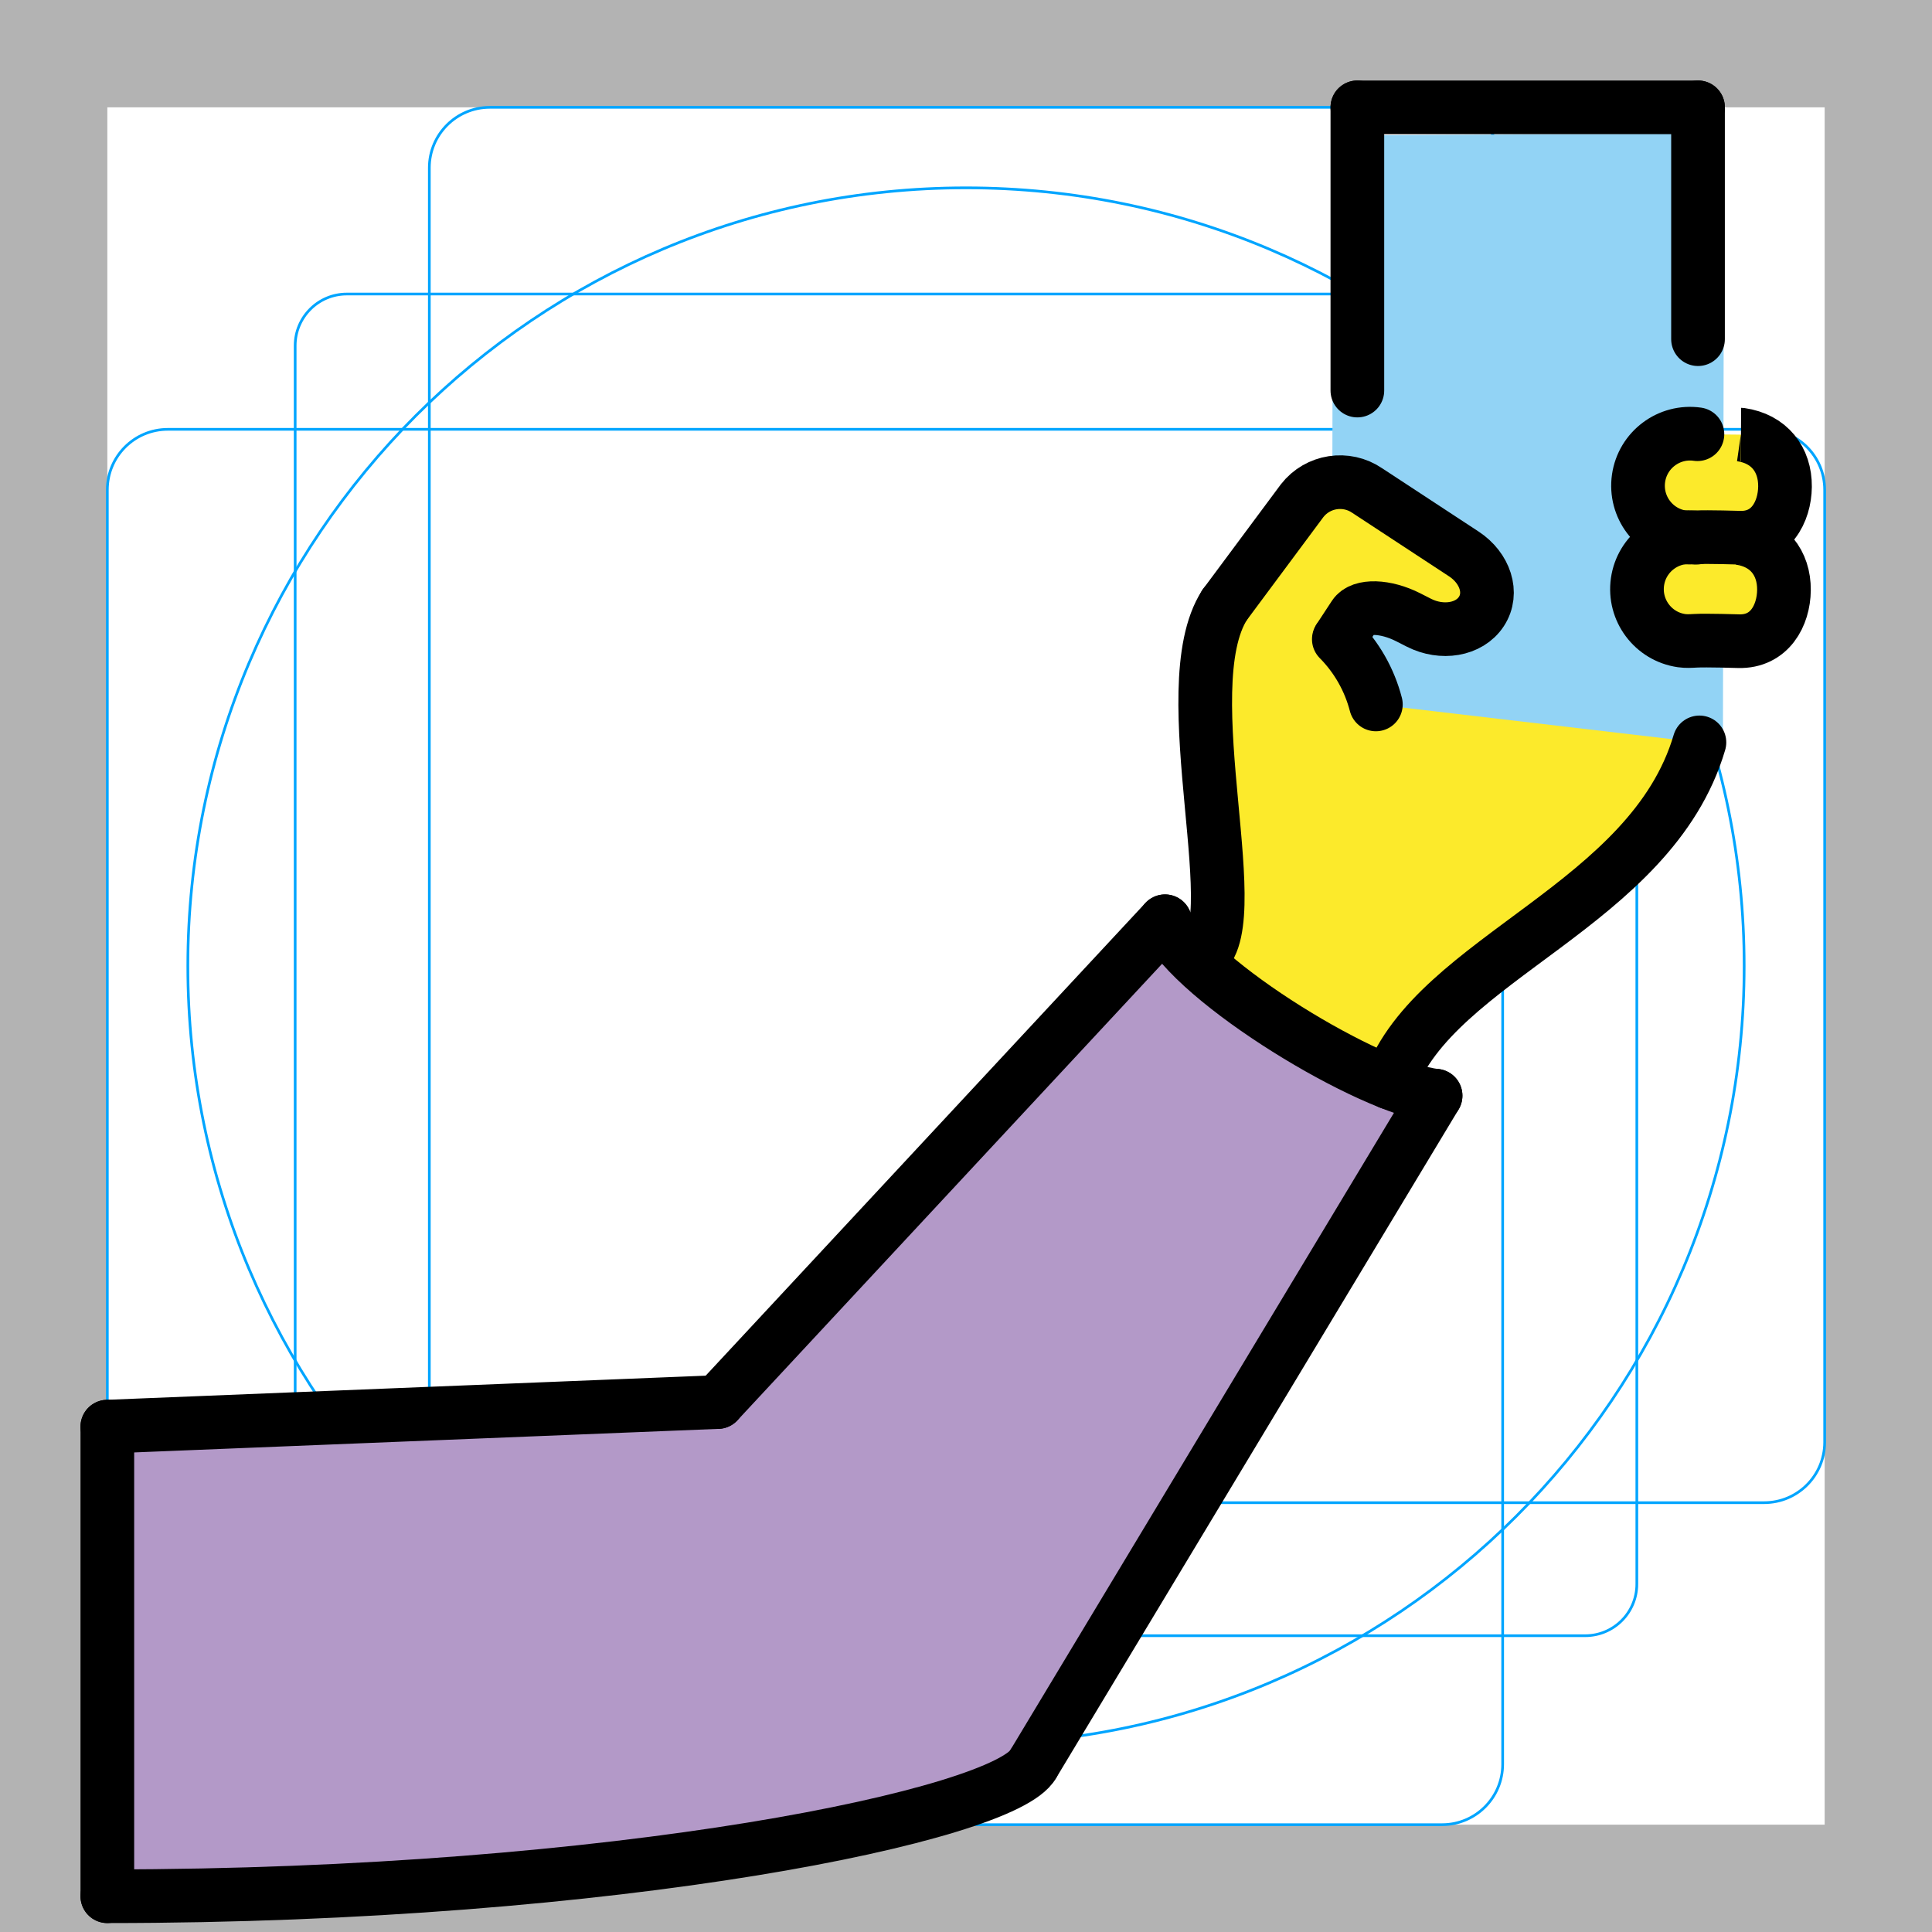
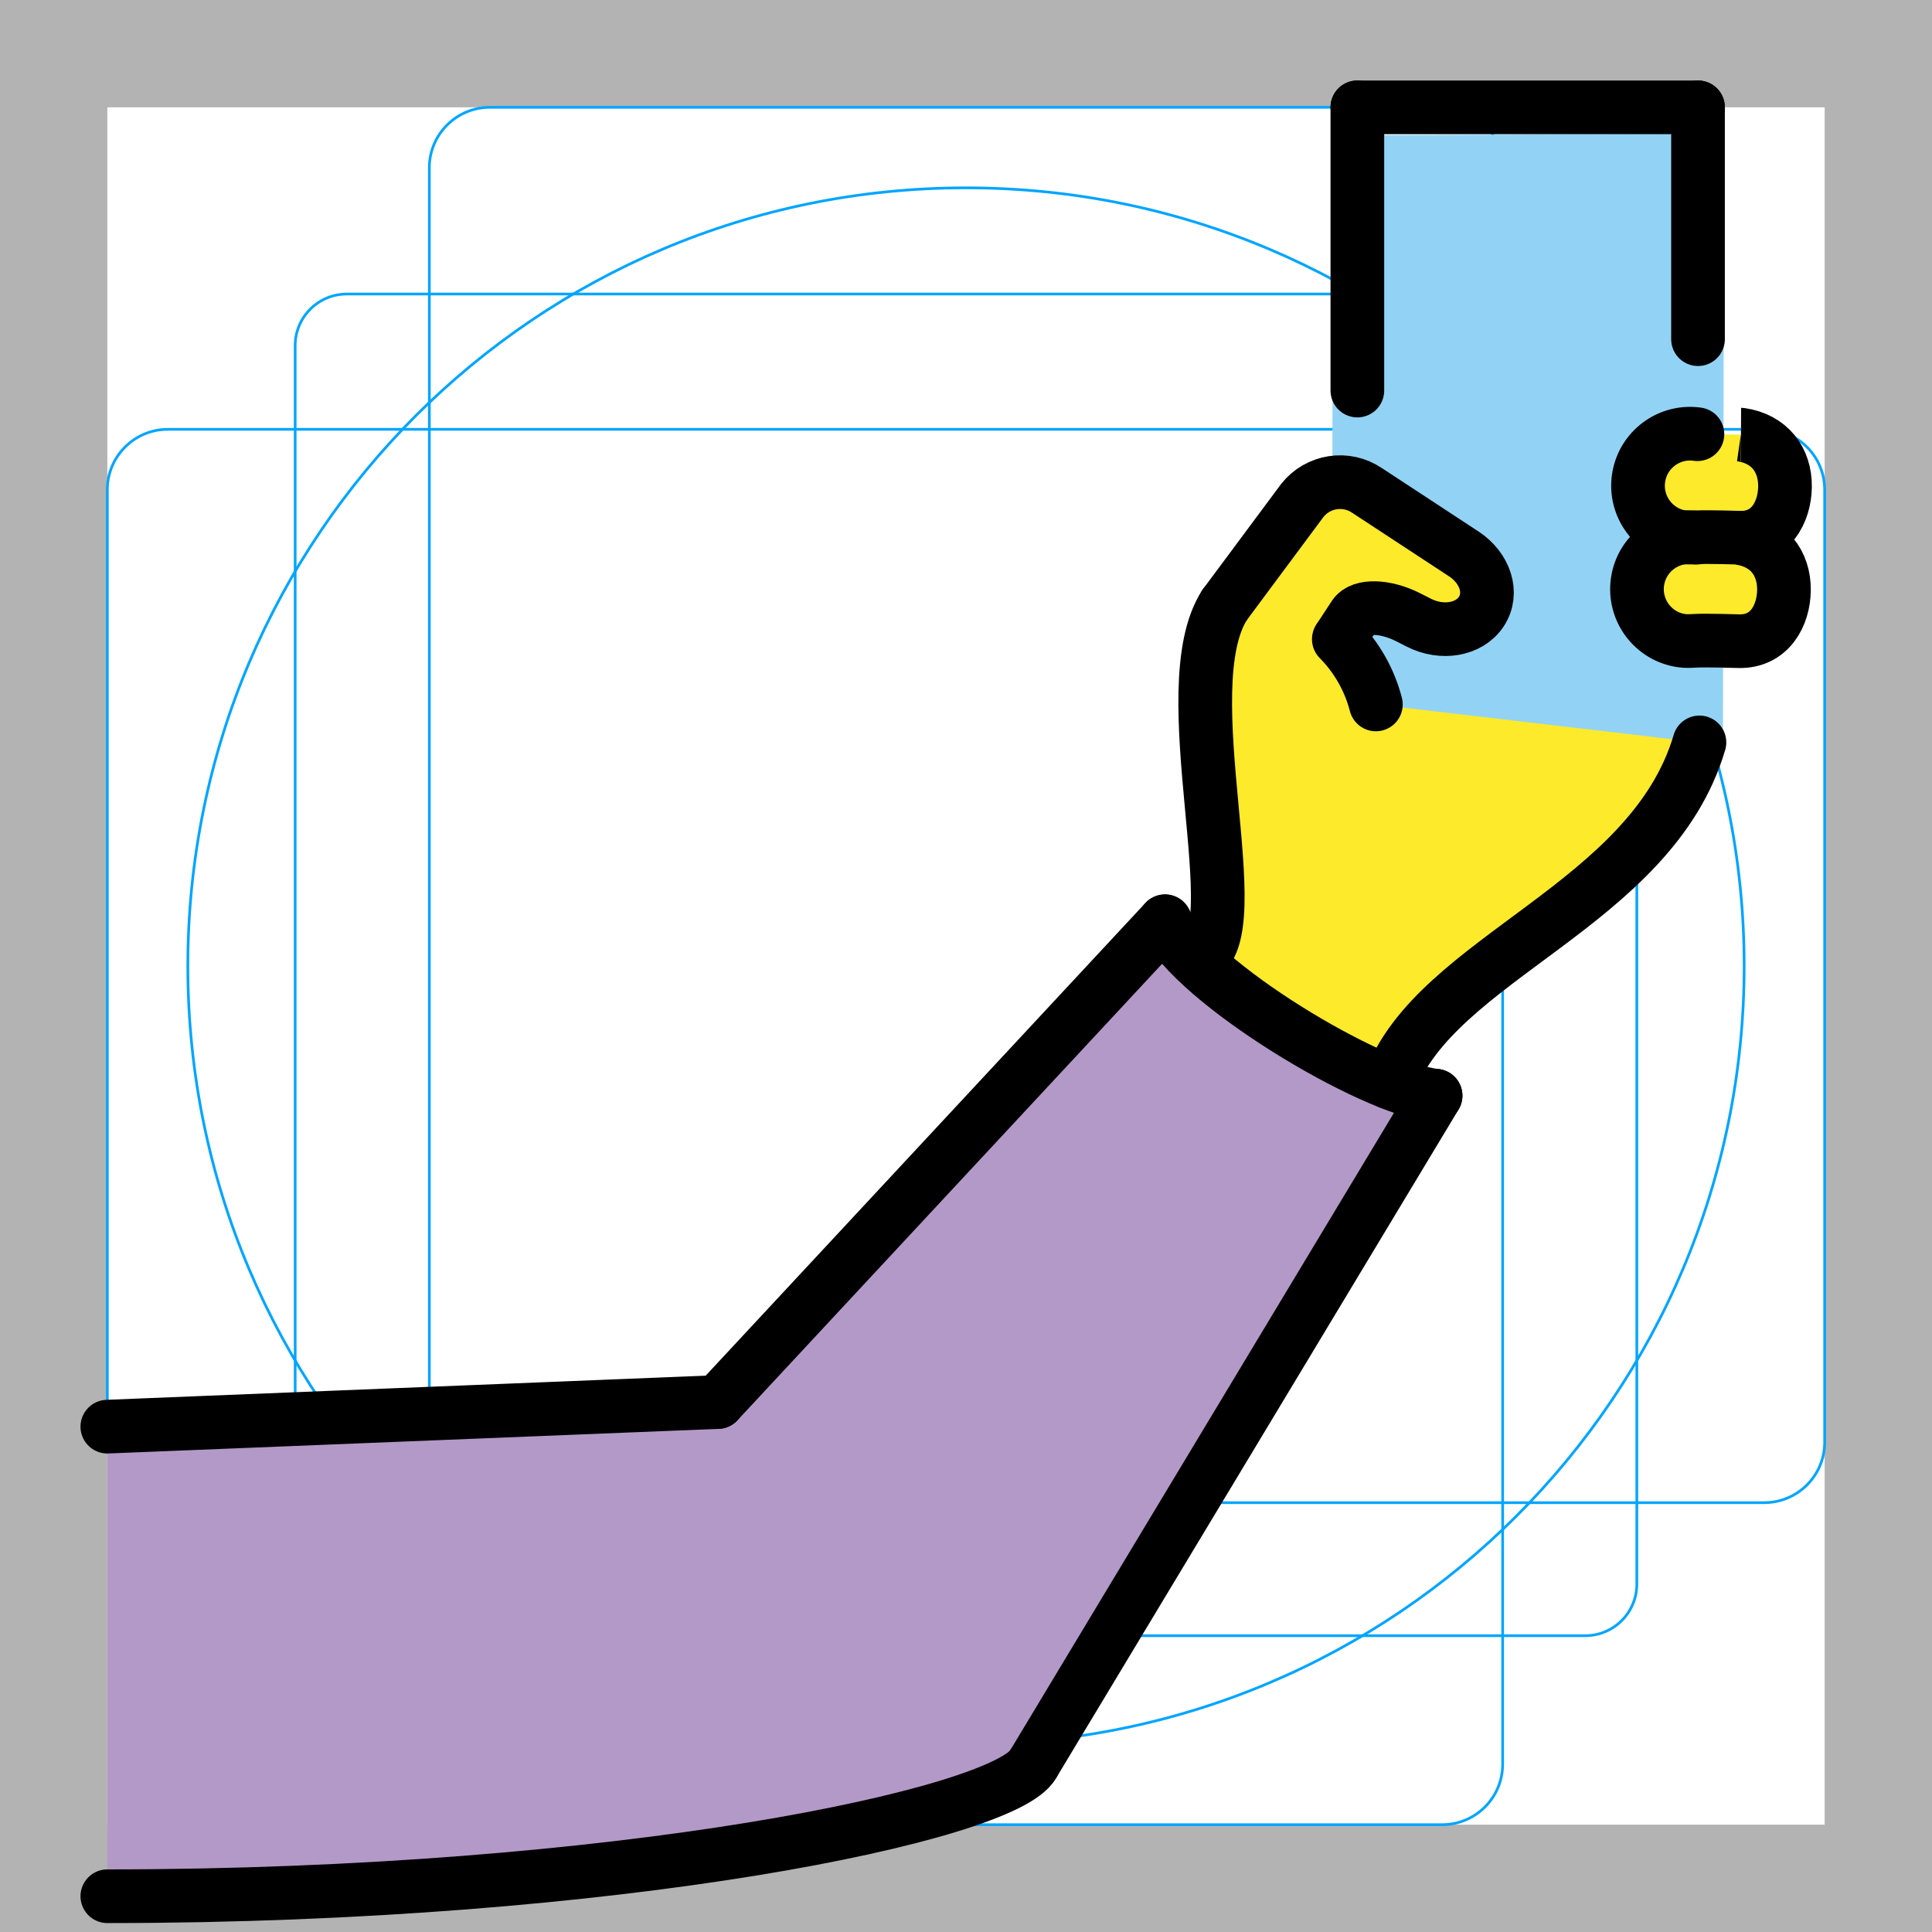
<svg xmlns="http://www.w3.org/2000/svg" id="emoji" viewBox="0 0 72 72" version="1.1">
+   <defs id="defs20" />
  <g id="grid">
-     <path fill="#B3B3B3" d="M68,4v64H4V4H68 M72,0H0v72h72V0z" />
-     <path fill="none" stroke="#00A5FF" stroke-miterlimit="10" stroke-width="0.1" d="M12.923,10.958h46.154 c1.062,0,1.923,0.861,1.923,1.923v0v46.154c0,1.062-0.861,1.923-1.923,1.923H12.923 c-1.062,0-1.923-0.861-1.923-1.923l0,0V12.881C11,11.819,11.861,10.958,12.923,10.958L12.923,10.958z" />
-     <path fill="none" stroke="#00A5FF" stroke-miterlimit="10" stroke-width="0.1" d="M18.254,4h35.493C54.991,4,56,5.009,56,6.254 v59.493C56,66.991,54.991,68,53.746,68H18.254C17.009,68,16,66.991,16,65.746V6.254C16,5.009,17.009,4,18.254,4z" />
-     <path fill="none" stroke="#00A5FF" stroke-miterlimit="10" stroke-width="0.1" d="M68,18.254v35.493 C68,54.991,66.991,56,65.746,56H6.254C5.009,56,4,54.991,4,53.746V18.254C4,17.009,5.009,16,6.254,16h59.493 C66.991,16,68,17.009,68,18.254z" />
-     <circle cx="36" cy="36" r="29" fill="none" stroke="#00A5FF" stroke-miterlimit="10" stroke-width="0.1" />
+     <path fill="#B3B3B3" d="M68,4v64H4V4H68 M72,0H0v72h72V0z" id="path1" />
+     <path fill="none" stroke="#00A5FF" stroke-miterlimit="10" stroke-width="0.1" d="M12.923,10.958h46.154 c1.062,0,1.923,0.861,1.923,1.923v0v46.154c0,1.062-0.861,1.923-1.923,1.923H12.923 c-1.062,0-1.923-0.861-1.923-1.923l0,0V12.881C11,11.819,11.861,10.958,12.923,10.958L12.923,10.958z" id="path2" />
+     <path fill="none" stroke="#00A5FF" stroke-miterlimit="10" stroke-width="0.1" d="M18.254,4h35.493C54.991,4,56,5.009,56,6.254 v59.493C56,66.991,54.991,68,53.746,68H18.254C17.009,68,16,66.991,16,65.746V6.254C16,5.009,17.009,4,18.254,4z" id="path3" />
+     <path fill="none" stroke="#00A5FF" stroke-miterlimit="10" stroke-width="0.1" d="M68,18.254v35.493 C68,54.991,66.991,56,65.746,56H6.254C5.009,56,4,54.991,4,53.746V18.254C4,17.009,5.009,16,6.254,16h59.493 C66.991,16,68,17.009,68,18.254z" id="path4" />
+     <circle cx="36" cy="36" r="29" fill="none" stroke="#00A5FF" stroke-miterlimit="10" stroke-width="0.1" id="circle4" />
  </g>
  <g id="color">
-     <path fill="#B399C8" d="M4,70.667v-17.5L26.75,52.25l16.667-17.917c1.083,2.292,7.667,6.25,10.083,6.5L38.5,65.75 C37.458,67.625,23.069,70.667,4,70.667z" />
-     <polyline fill="#92D3F5" points="64.208,27.896 64.25,4.971 49.676,5.049 49.637,26.4" />
+     <path fill="#B399C8" d="M4,70.667v-17.5L26.75,52.25l16.667-17.917c1.083,2.292,7.667,6.25,10.083,6.5L38.5,65.75 C37.458,67.625,23.069,70.667,4,70.667z" id="path5" />
+     <polyline fill="#92D3F5" points="64.208,27.896 64.25,4.971 49.676,5.049 49.637,26.4" id="polyline5" />
  </g>
  <g id="hair" />
  <g id="skin">
-     <path fill="#FCEA2B" d="M64.837,20.054c1.06,0.152,1.656,0.925,1.646,1.938c-0.01,0.947-0.537,1.932-1.684,1.903 c0,0-1.215-0.038-1.619-0.015c-0.171,0.01-0.343,0.019-0.512-0.005c-1.06-0.152-1.795-1.135-1.643-2.194 s1.135-1.795,2.194-1.643C63.218,20.038,64.837,20.054,64.837,20.054z" />
-     <path fill="#FCEA2B" d="M64.876,16.198c1.06,0.152,1.656,0.925,1.646,1.938c-0.01,0.947-0.537,1.932-1.684,1.903 c0,0-1.215-0.038-1.619-0.015c-0.171,0.01-0.343,0.019-0.512-0.005c-1.06-0.152-1.795-1.135-1.643-2.194 s1.135-1.795,2.194-1.643C63.257,16.182,64.876,16.198,64.876,16.198z" />
-     <path fill="#FCEA2B" d="M51.275,26.252c-0.237-0.918-0.714-1.756-1.381-2.43l0.025-0.039l0.551-0.84 c0.26-0.396,1.164-0.369,2.008,0.06l0.405,0.206c0.845,0.429,1.869,0.273,2.323-0.419 c0.454-0.692,0.14-1.625-0.652-2.145l-3.6-2.362c-0.782-0.536-1.846-0.371-2.428,0.377l-2.885,3.882 c-2.015,3.126,1.026,12.251-0.974,13.146c1.654,1.553,3.208,2.729,7.128,4.66 c1.705-4.66,9.747-6.598,11.539-12.681" />
+     <path fill="#FCEA2B" d="M64.837,20.054c1.06,0.152,1.656,0.925,1.646,1.938c-0.01,0.947-0.537,1.932-1.684,1.903 c0,0-1.215-0.038-1.619-0.015c-0.171,0.01-0.343,0.019-0.512-0.005c-1.06-0.152-1.795-1.135-1.643-2.194 s1.135-1.795,2.194-1.643C63.218,20.038,64.837,20.054,64.837,20.054z" id="path6" />
+     <path fill="#FCEA2B" d="M64.876,16.198c1.06,0.152,1.656,0.925,1.646,1.938c-0.01,0.947-0.537,1.932-1.684,1.903 c0,0-1.215-0.038-1.619-0.015c-0.171,0.01-0.343,0.019-0.512-0.005c-1.06-0.152-1.795-1.135-1.643-2.194 s1.135-1.795,2.194-1.643C63.257,16.182,64.876,16.198,64.876,16.198z" id="path7" />
+     <path fill="#FCEA2B" d="M51.275,26.252c-0.237-0.918-0.714-1.756-1.381-2.43l0.025-0.039l0.551-0.84 c0.26-0.396,1.164-0.369,2.008,0.06l0.405,0.206c0.845,0.429,1.869,0.273,2.323-0.419 c0.454-0.692,0.14-1.625-0.652-2.145l-3.6-2.362c-0.782-0.536-1.846-0.371-2.428,0.377l-2.885,3.882 c-2.015,3.126,1.026,12.251-0.974,13.146c1.654,1.553,3.208,2.729,7.128,4.66 c1.705-4.66,9.747-6.598,11.539-12.681" id="path8" />
  </g>
  <g id="skin-shadow" />
  <g id="line">
-     <line x1="4" x2="4" y1="53.167" y2="70.667" fill="none" stroke="#000000" stroke-linecap="round" stroke-linejoin="round" stroke-miterlimit="10" stroke-width="2" />
-     <line x1="26.75" x2="4" y1="52.25" y2="53.167" fill="none" stroke="#000000" stroke-linecap="round" stroke-linejoin="round" stroke-miterlimit="10" stroke-width="2" />
-     <line x1="53.5" x2="38.5" y1="40.833" y2="65.75" fill="none" stroke="#000000" stroke-linecap="round" stroke-linejoin="round" stroke-miterlimit="10" stroke-width="2" />
-     <line x1="43.417" x2="26.75" y1="34.333" y2="52.25" fill="none" stroke="#000000" stroke-linecap="round" stroke-linejoin="round" stroke-miterlimit="10" stroke-width="2" />
-     <path fill="none" stroke="#000000" stroke-linecap="round" stroke-linejoin="round" stroke-miterlimit="10" stroke-width="2" d="M38.5,65.75c-1.042,1.875-15.431,4.917-34.5,4.917" />
-     <path fill="none" stroke="#000000" stroke-linecap="round" stroke-linejoin="round" stroke-miterlimit="10" stroke-width="2" d="M43.417,34.333c1.083,2.292,7.667,6.25,10.083,6.5" />
-     <path fill="none" stroke="#000000" stroke-linecap="round" stroke-linejoin="round" stroke-width="2" d="M49.919,23.783 l0.551-0.84c0.26-0.396,1.164-0.369,2.008,0.06l0.405,0.206c0.845,0.429,1.869,0.273,2.323-0.419 c0.454-0.692,0.14-1.625-0.652-2.145l-3.6-2.362c-0.782-0.536-1.846-0.371-2.428,0.377l-2.885,3.882" />
-     <path fill="none" stroke="#000000" stroke-linecap="round" stroke-linejoin="round" stroke-width="2" d="M51.275,26.252 c-0.237-0.918-0.714-1.756-1.381-2.43" />
-     <path fill="none" stroke="#000000" stroke-linecap="round" stroke-linejoin="round" stroke-width="2" d="M45.64,22.541 c-2.015,3.126,1.026,12.251-0.974,13.146" />
-     <path fill="none" stroke="#000000" stroke-linecap="round" stroke-linejoin="round" stroke-width="2" d="M63.333,27.667 C61.542,33.75,53.5,35.688,51.795,40.348" />
-     <path fill="none" stroke="#000000" stroke-linecap="round" stroke-linejoin="round" stroke-width="2" d="M64.837,20.054 c1.06,0.152,1.656,0.925,1.646,1.938c-0.01,0.947-0.537,1.932-1.684,1.903c0,0-1.215-0.038-1.619-0.015 c-0.171,0.01-0.343,0.019-0.512-0.005c-1.06-0.152-1.795-1.135-1.643-2.194s1.135-1.795,2.194-1.643 C63.218,20.038,64.837,20.054,64.837,20.054z" />
-     <path fill="none" stroke="#000000" stroke-linecap="round" stroke-linejoin="round" stroke-width="2" d="M64.876,16.198 c1.06,0.152,1.656,0.925,1.646,1.938c-0.01,0.947-0.537,1.932-1.684,1.903c0,0-1.215-0.038-1.619-0.015 c-0.171,0.01-0.343,0.019-0.512-0.005c-1.06-0.152-1.795-1.135-1.643-2.194s1.135-1.795,2.194-1.643 C63.257,16.182,64.876,16.198,64.876,16.198z" />
-     <line x1="63.28" x2="63.28" y1="12.64" y2="4" fill="none" stroke="#000000" stroke-linecap="round" stroke-linejoin="round" stroke-width="2" />
-     <line x1="50.585" x2="63.28" y1="4" y2="4" fill="none" stroke="#000000" stroke-linecap="round" stroke-linejoin="round" stroke-width="2" />
-     <line x1="50.585" x2="50.585" y1="4" y2="14.555" fill="none" stroke="#000000" stroke-linecap="round" stroke-linejoin="round" stroke-width="2" />
+     <line x1="26.75" x2="4" y1="52.25" y2="53.167" fill="none" stroke="#000000" stroke-linecap="round" stroke-linejoin="round" stroke-miterlimit="10" stroke-width="2" id="line9" />
+     <line x1="53.5" x2="38.5" y1="40.833" y2="65.75" fill="none" stroke="#000000" stroke-linecap="round" stroke-linejoin="round" stroke-miterlimit="10" stroke-width="2" id="line10" />
+     <line x1="43.417" x2="26.75" y1="34.333" y2="52.25" fill="none" stroke="#000000" stroke-linecap="round" stroke-linejoin="round" stroke-miterlimit="10" stroke-width="2" id="line11" />
+     <path fill="none" stroke="#000000" stroke-linecap="round" stroke-linejoin="round" stroke-miterlimit="10" stroke-width="2" d="M38.5,65.75c-1.042,1.875-15.431,4.917-34.5,4.917" id="path11" />
+     <path fill="none" stroke="#000000" stroke-linecap="round" stroke-linejoin="round" stroke-miterlimit="10" stroke-width="2" d="M43.417,34.333c1.083,2.292,7.667,6.25,10.083,6.5" id="path12" />
+     <path fill="none" stroke="#000000" stroke-linecap="round" stroke-linejoin="round" stroke-width="2" d="M49.919,23.783 l0.551-0.84c0.26-0.396,1.164-0.369,2.008,0.06l0.405,0.206c0.845,0.429,1.869,0.273,2.323-0.419 c0.454-0.692,0.14-1.625-0.652-2.145l-3.6-2.362c-0.782-0.536-1.846-0.371-2.428,0.377l-2.885,3.882" id="path13" />
+     <path fill="none" stroke="#000000" stroke-linecap="round" stroke-linejoin="round" stroke-width="2" d="M51.275,26.252 c-0.237-0.918-0.714-1.756-1.381-2.43" id="path14" />
+     <path fill="none" stroke="#000000" stroke-linecap="round" stroke-linejoin="round" stroke-width="2" d="M45.64,22.541 c-2.015,3.126,1.026,12.251-0.974,13.146" id="path15" />
+     <path fill="none" stroke="#000000" stroke-linecap="round" stroke-linejoin="round" stroke-width="2" d="M63.333,27.667 C61.542,33.75,53.5,35.688,51.795,40.348" id="path16" />
+     <path fill="none" stroke="#000000" stroke-linecap="round" stroke-linejoin="round" stroke-width="2" d="M64.837,20.054 c1.06,0.152,1.656,0.925,1.646,1.938c-0.01,0.947-0.537,1.932-1.684,1.903c0,0-1.215-0.038-1.619-0.015 c-0.171,0.01-0.343,0.019-0.512-0.005c-1.06-0.152-1.795-1.135-1.643-2.194s1.135-1.795,2.194-1.643 C63.218,20.038,64.837,20.054,64.837,20.054z" id="path17" />
+     <path fill="none" stroke="#000000" stroke-linecap="round" stroke-linejoin="round" stroke-width="2" d="M64.876,16.198 c1.06,0.152,1.656,0.925,1.646,1.938c-0.01,0.947-0.537,1.932-1.684,1.903c0,0-1.215-0.038-1.619-0.015 c-0.171,0.01-0.343,0.019-0.512-0.005c-1.06-0.152-1.795-1.135-1.643-2.194s1.135-1.795,2.194-1.643 C63.257,16.182,64.876,16.198,64.876,16.198z" id="path18" />
+     <line x1="63.28" x2="63.28" y1="12.64" y2="4" fill="none" stroke="#000000" stroke-linecap="round" stroke-linejoin="round" stroke-width="2" id="line18" />
+     <line x1="50.585" x2="63.28" y1="4" y2="4" fill="none" stroke="#000000" stroke-linecap="round" stroke-linejoin="round" stroke-width="2" id="line19" />
+     <line x1="50.585" x2="50.585" y1="4" y2="14.555" fill="none" stroke="#000000" stroke-linecap="round" stroke-linejoin="round" stroke-width="2" id="line20" />
  </g>
</svg>
